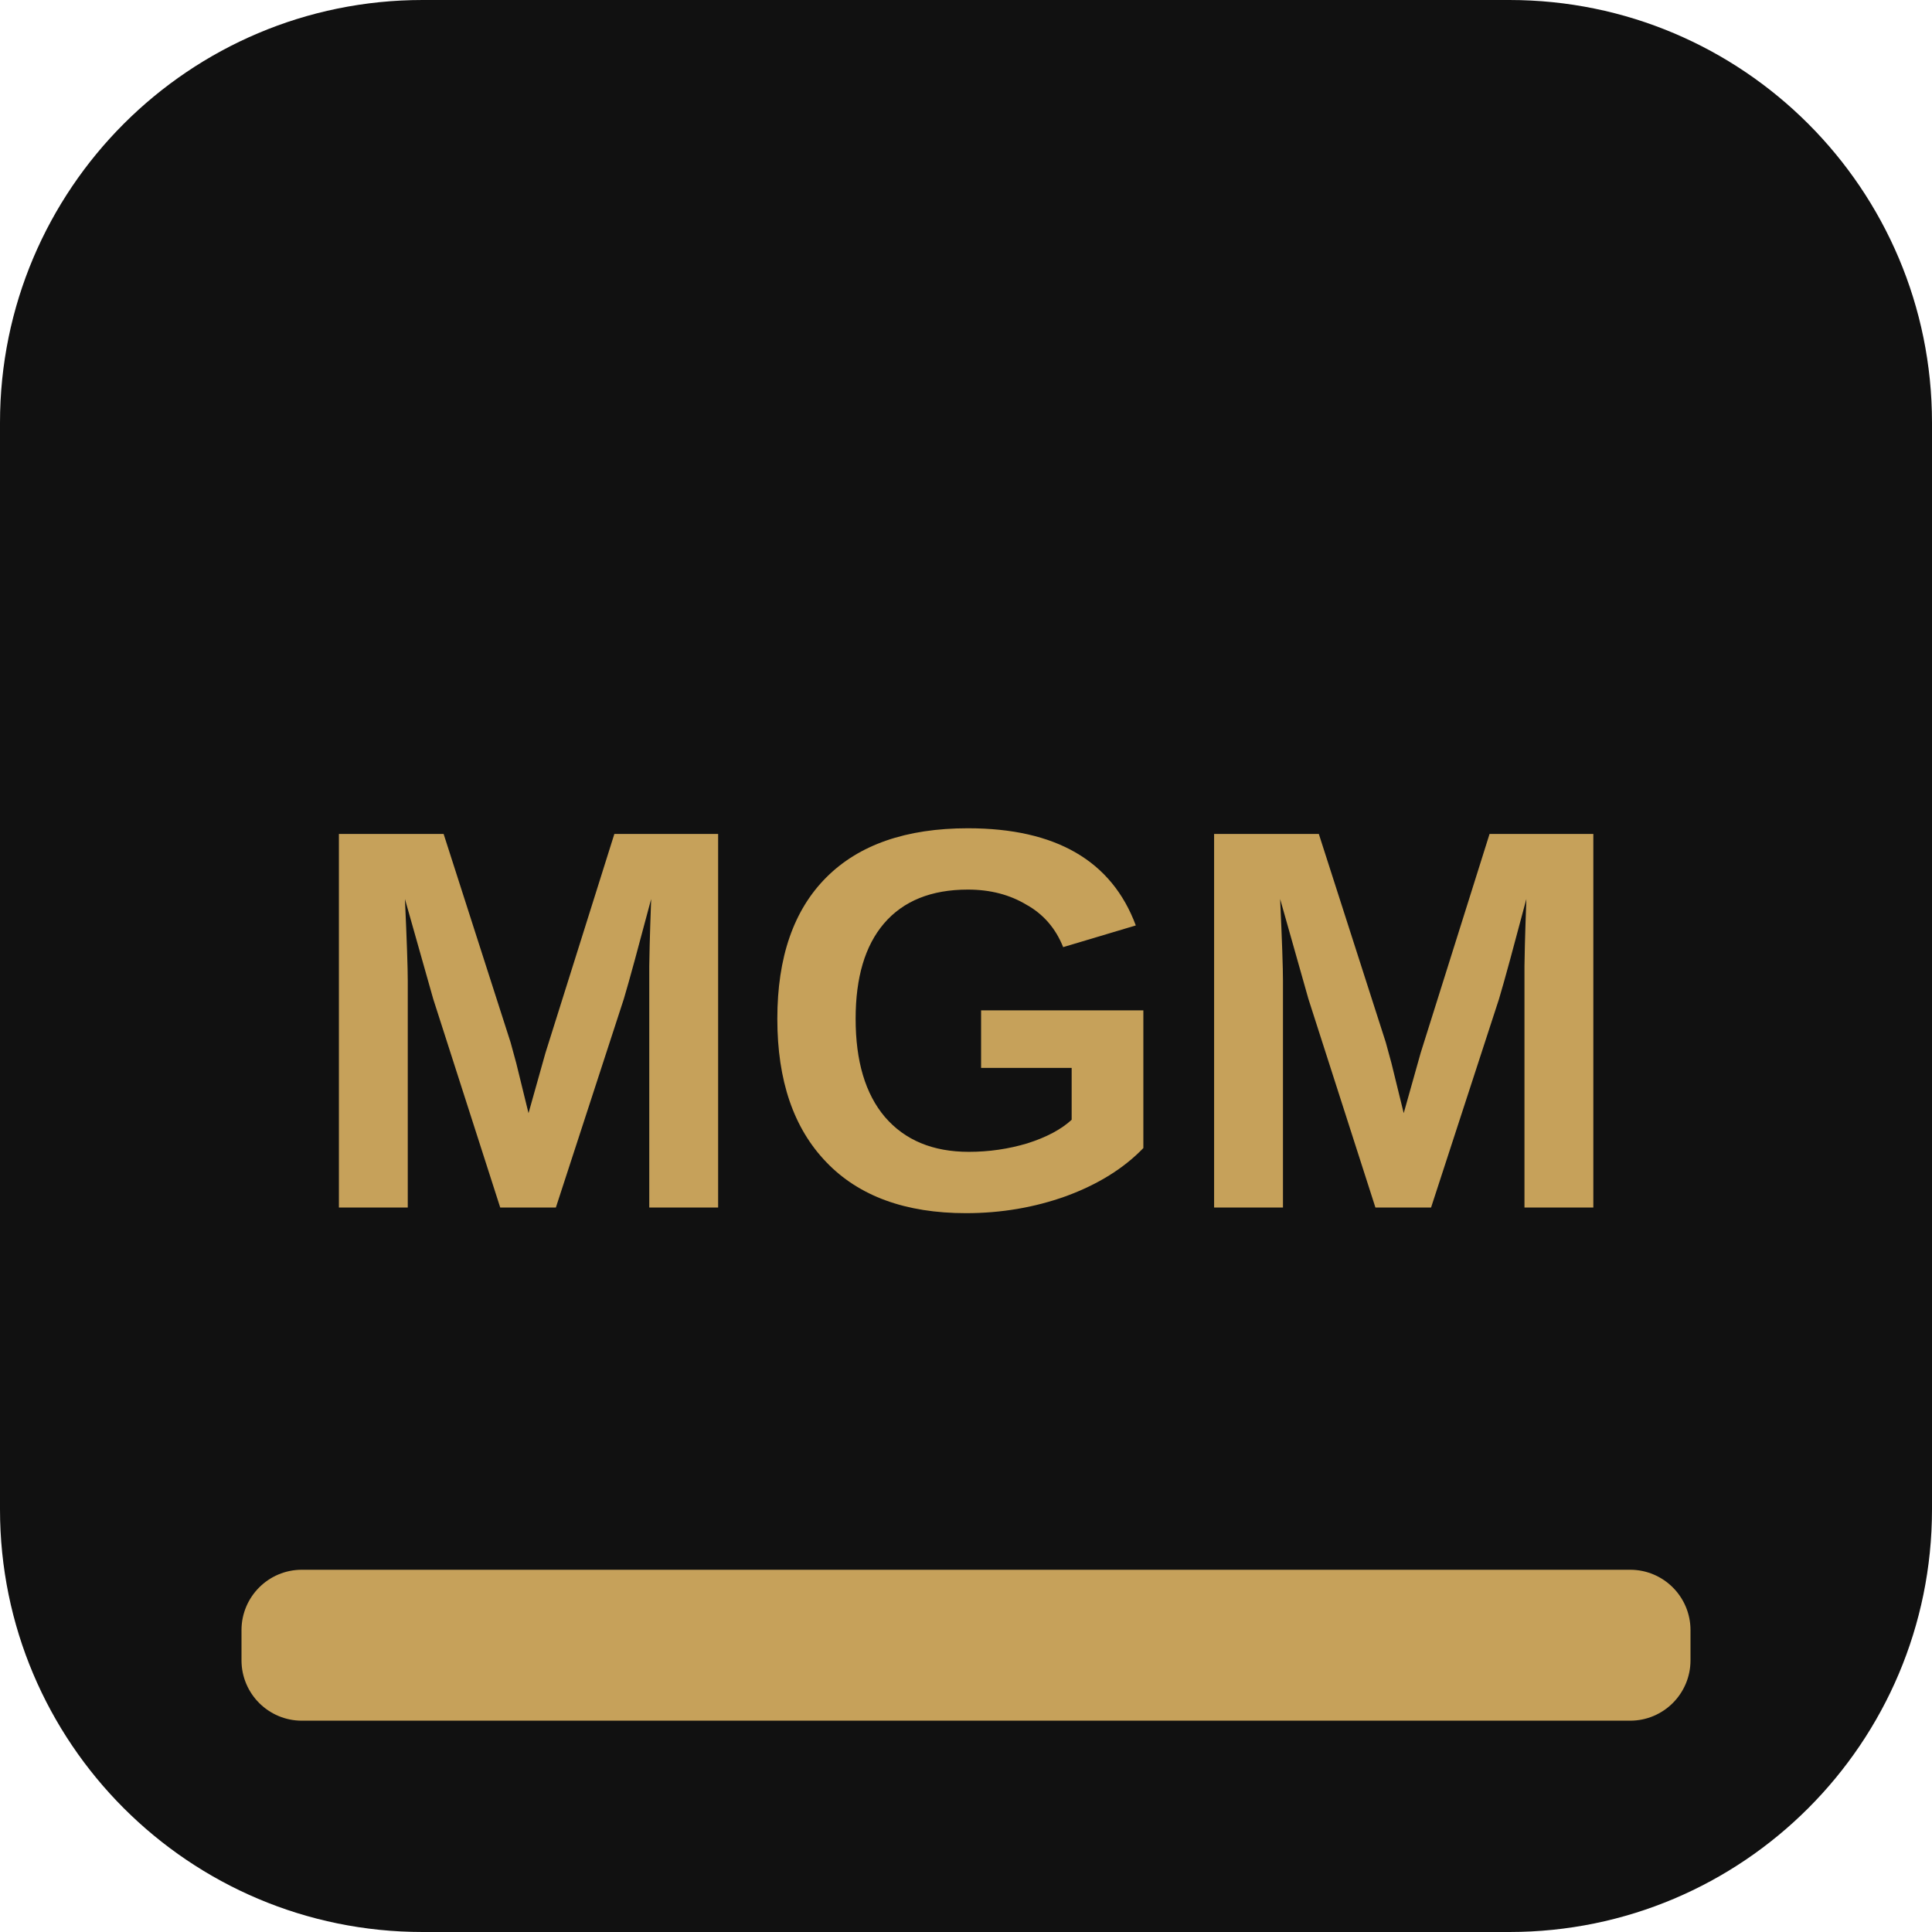
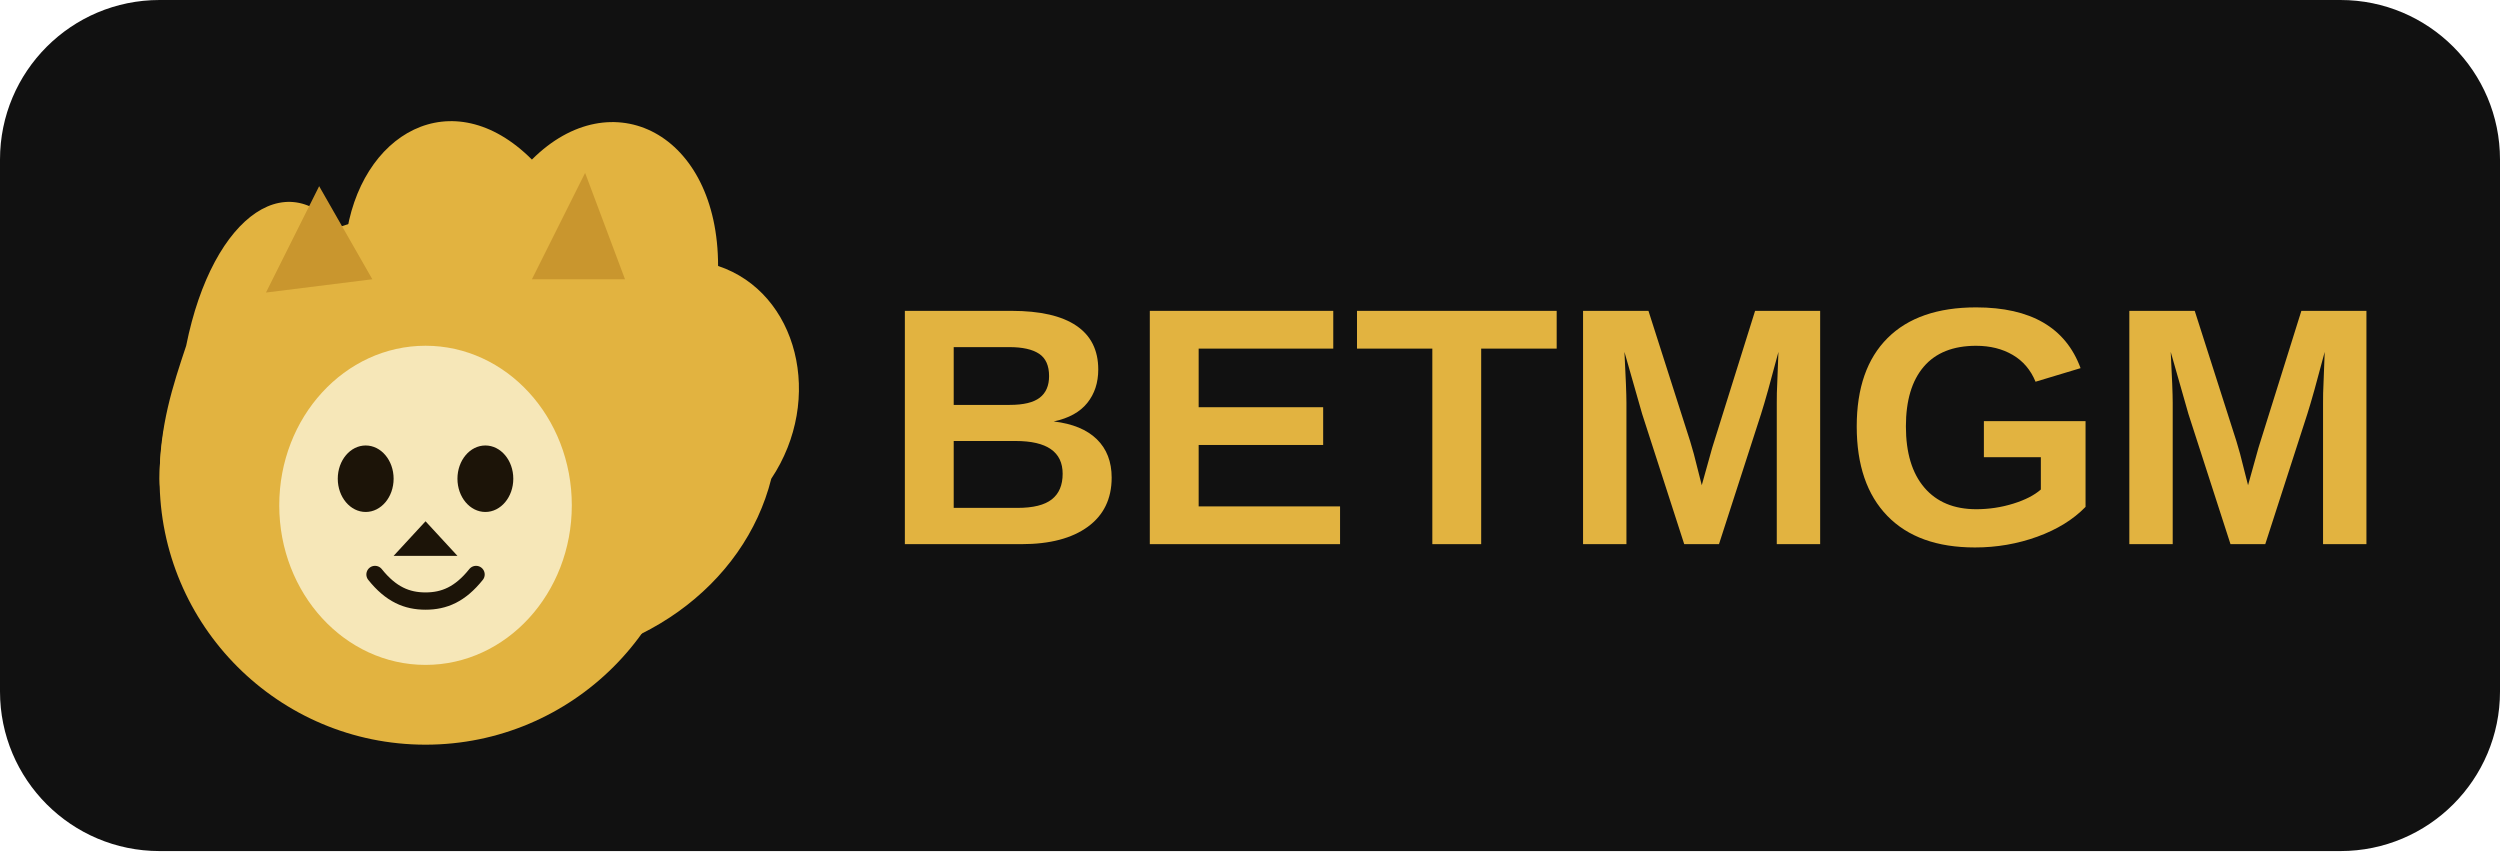
- <svg xmlns="http://www.w3.org/2000/svg" viewBox="0 0 32 32" role="img">
-   <rect width="32" height="32" rx="7" fill="#111111" />
-   <rect x="4" y="26" width="24" height="2.5" rx="1" fill="#c6a15a" />
-   <text x="16" y="20" text-anchor="middle" font-family="Arial, Helvetica, sans-serif" font-size="9" font-weight="700" fill="#c6a15a">MGM</text>
+ <svg xmlns="http://www.w3.org/2000/svg" viewBox="0 0 188 64" role="img">
+   <rect width="188" height="64" rx="12" fill="#111111" />
+   <g transform="translate(6 6)">
+     <circle cx="26" cy="30" r="20" fill="#e2b340" />
+     <circle cx="26" cy="31" r="12.5" fill="#f4e2a8" />
+     <path d="M8 20c2-10 8-14 12-8 1-8 8-12 14-6 6-6 14-2 14 8 6 2 8 10 4 16-2 8-10 14-20 14S6 38 6 30c0-4 1-7 2-10z" fill="#e2b340" />
+     <ellipse cx="26" cy="32" rx="11" ry="12" fill="#f6e7b8" />
+     <ellipse cx="21.5" cy="30" rx="2.1" ry="2.5" fill="#1c1408" />
+     <ellipse cx="30.5" cy="30" rx="2.1" ry="2.5" fill="#1c1408" />
+     <path d="M26 33.2l2.4 2.6h-4.8z" fill="#1c1408" />
+     <path d="M22.2 37.2c1.2 1.5 2.4 2 3.8 2s2.6-.5 3.8-2" fill="none" stroke="#1c1408" stroke-width="1.3" stroke-linecap="round" />
+     <path d="M14 16l4-8 4 7M34 15l4-8 3 8" fill="#c9962e" />
+   </g>
+   <path fill="#e2b340" d="M1386 402Q1386 210 1242.0 105.0Q1098 0 842 0H137V1409H782Q1040 1409 1172.5 1319.5Q1305 1230 1305 1055Q1305 935 1238.5 852.5Q1172 770 1036 741Q1207 721 1296.5 633.5Q1386 546 1386 402ZM1008 1015Q1008 1110 947.5 1150.0Q887 1190 768 1190H432V841H770Q895 841 951.5 884.5Q1008 928 1008 1015ZM1090 425Q1090 623 806 623H432V219H817Q959 219 1024.5 270.5Q1090 322 1090 425Z" transform="translate(66.34 40.92) scale(0.012451 -0.012451)" />
+   <path fill="#e2b340" d="M137 0V1409H1245V1181H432V827H1184V599H432V228H1286V0Z" transform="translate(84.76 40.92) scale(0.012451 -0.012451)" />
+   <path fill="#e2b340" d="M773 1181V0H478V1181H23V1409H1229V1181Z" transform="translate(101.76 40.92) scale(0.012451 -0.012451)" />
+   <path fill="#e2b340" d="M1307 0V854Q1307 883 1307.5 912.0Q1308 941 1317 1161Q1246 892 1212 786L958 0H748L494 786L387 1161Q399 929 399 854V0H137V1409H532L784 621L806 545L854 356L917 582L1176 1409H1569V0Z" transform="translate(117.34 40.92) scale(0.012451 -0.012451)" />
+   <path fill="#e2b340" d="M806 211Q921 211 1029.0 244.5Q1137 278 1196 330V525H852V743H1466V225Q1354 110 1174.5 45.0Q995 -20 798 -20Q454 -20 269.0 170.5Q84 361 84 711Q84 1059 270.0 1244.5Q456 1430 805 1430Q1301 1430 1436 1063L1164 981Q1120 1088 1026.0 1143.0Q932 1198 805 1198Q597 1198 489.0 1072.0Q381 946 381 711Q381 472 492.5 341.5Q604 211 806 211Z" transform="translate(138.58 40.92) scale(0.012451 -0.012451)" />
+   <path fill="#e2b340" d="M1307 0V854Q1307 883 1307.5 912.0Q1308 941 1317 1161Q1246 892 1212 786L958 0H748L494 786L387 1161Q399 929 399 854V0H137V1409H532L784 621L806 545L854 356L917 582L1176 1409H1569V0Z" transform="translate(158.42 40.92) scale(0.012451 -0.012451)" />
</svg>
